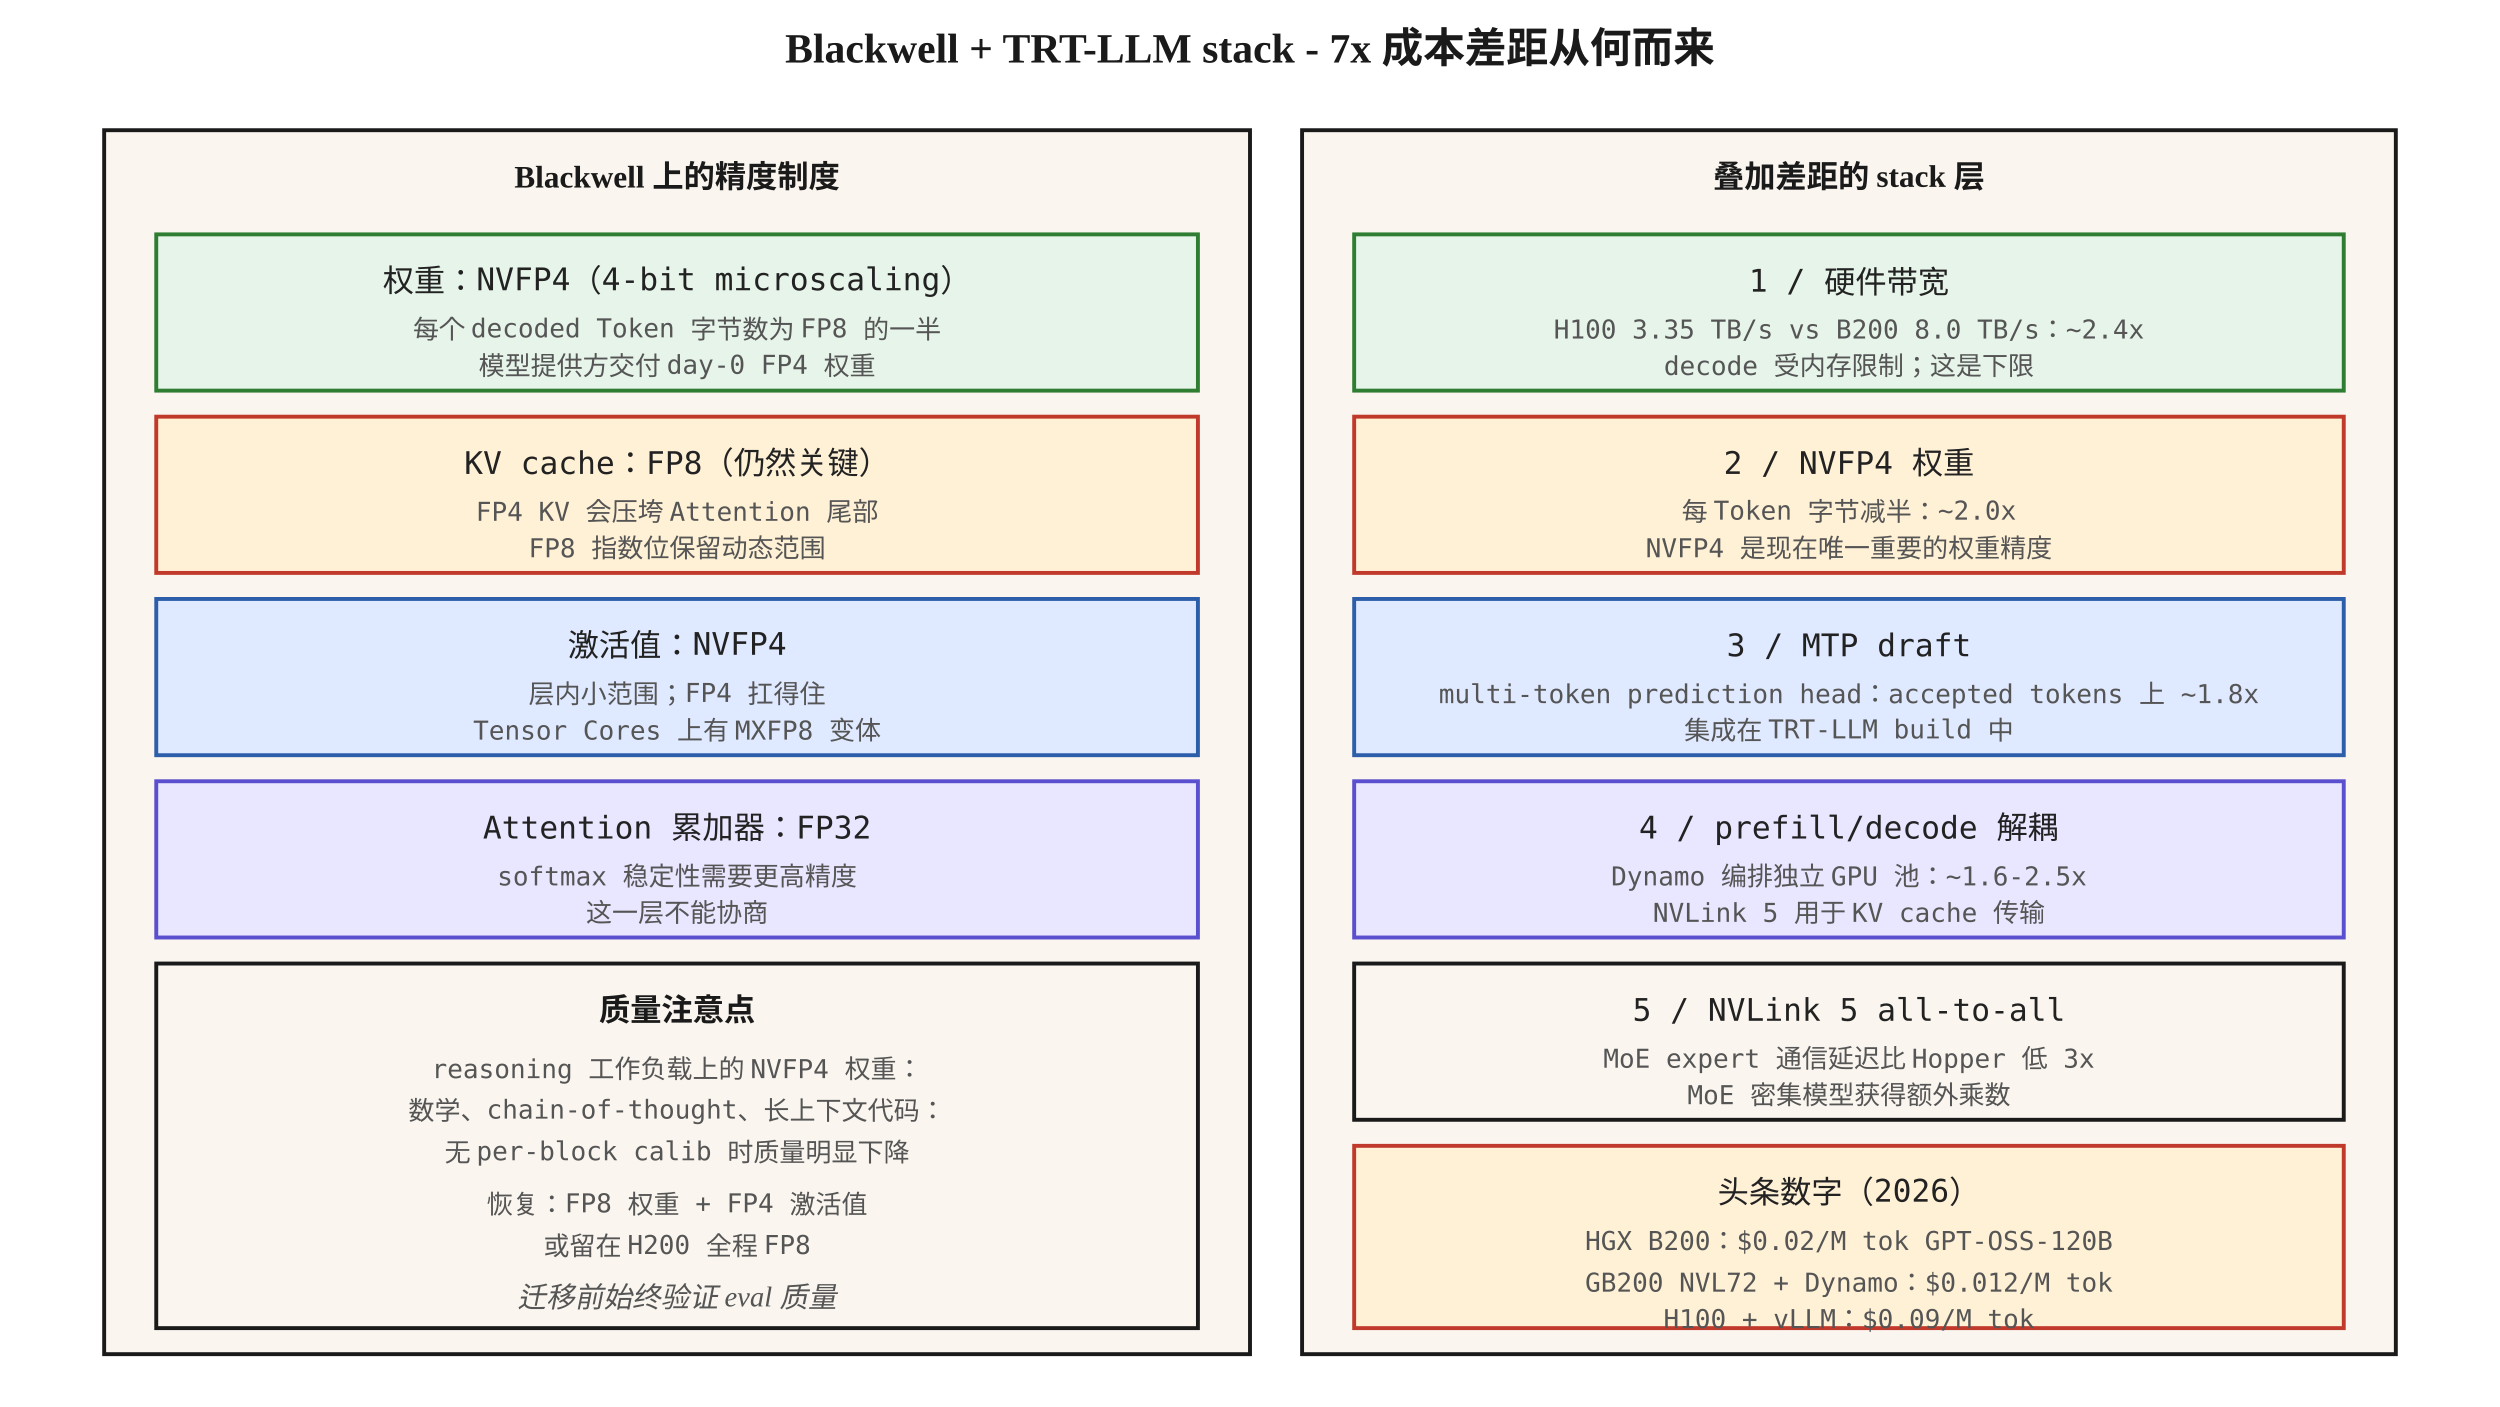
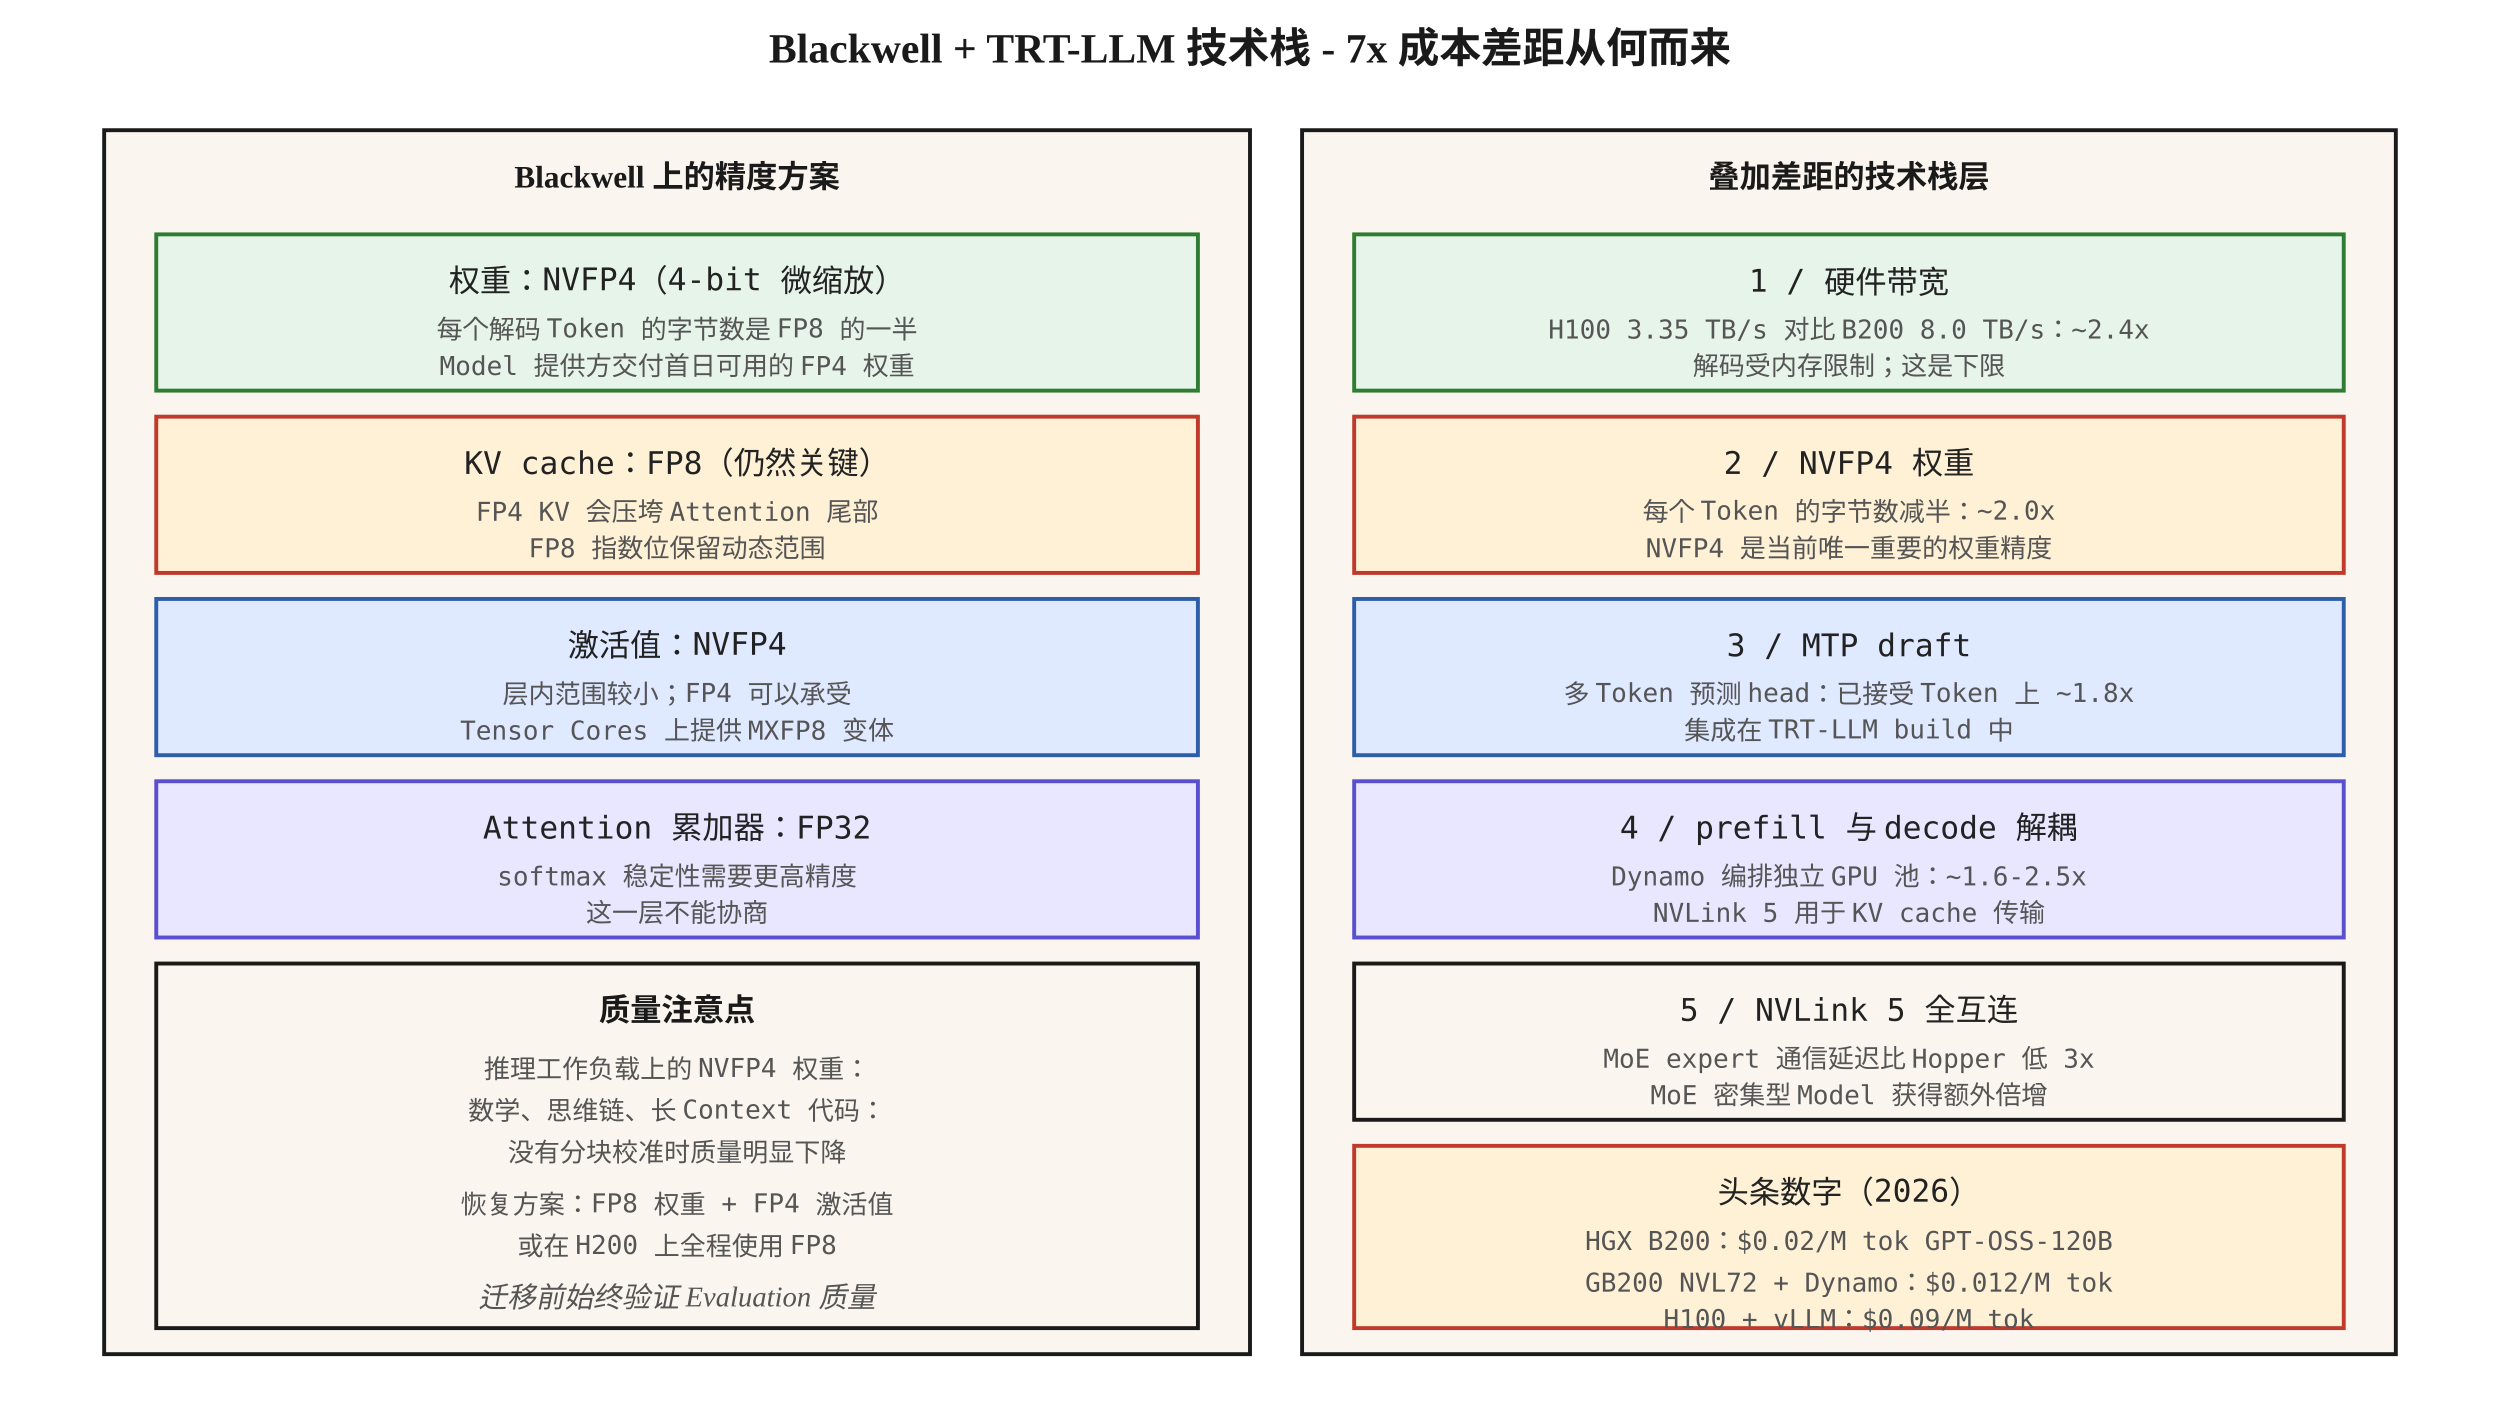
<svg xmlns="http://www.w3.org/2000/svg" viewBox="0 0 960 540" font-family="Georgia, 'Times New Roman', serif">
  <defs>
    <style>
      .box { fill: #faf6ef; stroke: #1a1a1a; stroke-width: 1.5; }
      .hot { fill: #fff1d6; stroke: #c0392b; stroke-width: 1.5; }
      .cool { fill: #e6f4ea; stroke: #2e7d32; stroke-width: 1.5; }
      .cold { fill: #dfe9ff; stroke: #2c5ea9; stroke-width: 1.5; }
      .dsk { fill: #e9e6ff; stroke: #5a4fcf; stroke-width: 1.5; }
      .title { font-size: 16px; font-weight: 700; fill: #1a1a1a; }
      .head { font-size: 12px; font-weight: 700; fill: #1a1a1a; }
      .step { font-size: 12px; font-family: 'Menlo', monospace; fill: #222; }
      .small { font-size: 10px; font-family: 'Menlo', monospace; fill: #555; }
      .caption { font-size: 11px; fill: #555; font-style: italic; }
    </style>
  </defs>
-   <text x="480" y="24" text-anchor="middle" class="title">Blackwell + TRT-LLM stack - 7x 成本差距从何而来</text>
+   <text x="480" y="24" text-anchor="middle" class="title">Blackwell + TRT-LLM 技术栈 - 7x 成本差距从何而来</text>
  <rect x="40" y="50" width="440" height="470" class="box" />
-   <text x="260" y="72" text-anchor="middle" class="head">Blackwell 上的精度制度</text>
+   <text x="260" y="72" text-anchor="middle" class="head">Blackwell 上的精度方案</text>
  <rect x="60" y="90" width="400" height="60" class="cool" />
-   <text x="260" y="112" text-anchor="middle" class="step">权重：NVFP4（4-bit microscaling）</text>
-   <text x="260" y="130" text-anchor="middle" class="small">每个 decoded Token 字节数为 FP8 的一半</text>
-   <text x="260" y="144" text-anchor="middle" class="small">模型提供方交付 day-0 FP4 权重</text>
+   <text x="260" y="112" text-anchor="middle" class="step">权重：NVFP4（4-bit 微缩放）</text>
+   <text x="260" y="130" text-anchor="middle" class="small">每个解码 Token 的字节数是 FP8 的一半</text>
+   <text x="260" y="144" text-anchor="middle" class="small">Model 提供方交付首日可用的 FP4 权重</text>
  <rect x="60" y="160" width="400" height="60" class="hot" />
  <text x="260" y="182" text-anchor="middle" class="step">KV cache：FP8（仍然关键）</text>
  <text x="260" y="200" text-anchor="middle" class="small">FP4 KV 会压垮 Attention 尾部</text>
  <text x="260" y="214" text-anchor="middle" class="small">FP8 指数位保留动态范围</text>
  <rect x="60" y="230" width="400" height="60" class="cold" />
  <text x="260" y="252" text-anchor="middle" class="step">激活值：NVFP4</text>
-   <text x="260" y="270" text-anchor="middle" class="small">层内小范围；FP4 扛得住</text>
-   <text x="260" y="284" text-anchor="middle" class="small">Tensor Cores 上有 MXFP8 变体</text>
+   <text x="260" y="270" text-anchor="middle" class="small">层内范围较小；FP4 可以承受</text>
+   <text x="260" y="284" text-anchor="middle" class="small">Tensor Cores 上提供 MXFP8 变体</text>
  <rect x="60" y="300" width="400" height="60" class="dsk" />
  <text x="260" y="322" text-anchor="middle" class="step">Attention 累加器：FP32</text>
  <text x="260" y="340" text-anchor="middle" class="small">softmax 稳定性需要更高精度</text>
  <text x="260" y="354" text-anchor="middle" class="small">这一层不能协商</text>
  <rect x="60" y="370" width="400" height="140" class="box" />
  <text x="260" y="392" text-anchor="middle" class="head">质量注意点</text>
-   <text x="260" y="414" text-anchor="middle" class="small">reasoning 工作负载上的 NVFP4 权重：</text>
-   <text x="260" y="430" text-anchor="middle" class="small">数学、chain-of-thought、长上下文代码：</text>
-   <text x="260" y="446" text-anchor="middle" class="small">无 per-block calib 时质量明显下降</text>
-   <text x="260" y="466" text-anchor="middle" class="small">恢复：FP8 权重 + FP4 激活值</text>
-   <text x="260" y="482" text-anchor="middle" class="small">或留在 H200 全程 FP8</text>
-   <text x="260" y="502" text-anchor="middle" class="caption">迁移前始终验证 eval 质量</text>
+   <text x="260" y="414" text-anchor="middle" class="small">推理工作负载上的 NVFP4 权重：</text>
+   <text x="260" y="430" text-anchor="middle" class="small">数学、思维链、长 Context 代码：</text>
+   <text x="260" y="446" text-anchor="middle" class="small">没有分块校准时质量明显下降</text>
+   <text x="260" y="466" text-anchor="middle" class="small">恢复方案：FP8 权重 + FP4 激活值</text>
+   <text x="260" y="482" text-anchor="middle" class="small">或在 H200 上全程使用 FP8</text>
+   <text x="260" y="502" text-anchor="middle" class="caption">迁移前始终验证 Evaluation 质量</text>
  <rect x="500" y="50" width="420" height="470" class="box" />
-   <text x="710" y="72" text-anchor="middle" class="head">叠加差距的 stack 层</text>
+   <text x="710" y="72" text-anchor="middle" class="head">叠加差距的技术栈层</text>
  <rect x="520" y="90" width="380" height="60" class="cool" />
  <text x="710" y="112" text-anchor="middle" class="step">1 / 硬件带宽</text>
-   <text x="710" y="130" text-anchor="middle" class="small">H100 3.35 TB/s vs B200 8.0 TB/s：~2.4x</text>
-   <text x="710" y="144" text-anchor="middle" class="small">decode 受内存限制；这是下限</text>
+   <text x="710" y="130" text-anchor="middle" class="small">H100 3.35 TB/s 对比 B200 8.0 TB/s：~2.4x</text>
+   <text x="710" y="144" text-anchor="middle" class="small">解码受内存限制；这是下限</text>
  <rect x="520" y="160" width="380" height="60" class="hot" />
  <text x="710" y="182" text-anchor="middle" class="step">2 / NVFP4 权重</text>
-   <text x="710" y="200" text-anchor="middle" class="small">每 Token 字节减半：~2.0x</text>
-   <text x="710" y="214" text-anchor="middle" class="small">NVFP4 是现在唯一重要的权重精度</text>
+   <text x="710" y="200" text-anchor="middle" class="small">每个 Token 的字节数减半：~2.0x</text>
+   <text x="710" y="214" text-anchor="middle" class="small">NVFP4 是当前唯一重要的权重精度</text>
  <rect x="520" y="230" width="380" height="60" class="cold" />
  <text x="710" y="252" text-anchor="middle" class="step">3 / MTP draft</text>
-   <text x="710" y="270" text-anchor="middle" class="small">multi-token prediction head：accepted tokens 上 ~1.8x</text>
+   <text x="710" y="270" text-anchor="middle" class="small">多 Token 预测 head：已接受 Token 上 ~1.8x</text>
  <text x="710" y="284" text-anchor="middle" class="small">集成在 TRT-LLM build 中</text>
  <rect x="520" y="300" width="380" height="60" class="dsk" />
-   <text x="710" y="322" text-anchor="middle" class="step">4 / prefill/decode 解耦</text>
+   <text x="710" y="322" text-anchor="middle" class="step">4 / prefill 与 decode 解耦</text>
  <text x="710" y="340" text-anchor="middle" class="small">Dynamo 编排独立 GPU 池：~1.6-2.5x</text>
  <text x="710" y="354" text-anchor="middle" class="small">NVLink 5 用于 KV cache 传输</text>
  <rect x="520" y="370" width="380" height="60" class="box" />
-   <text x="710" y="392" text-anchor="middle" class="step">5 / NVLink 5 all-to-all</text>
+   <text x="710" y="392" text-anchor="middle" class="step">5 / NVLink 5 全互连</text>
  <text x="710" y="410" text-anchor="middle" class="small">MoE expert 通信延迟比 Hopper 低 3x</text>
-   <text x="710" y="424" text-anchor="middle" class="small">MoE 密集模型获得额外乘数</text>
+   <text x="710" y="424" text-anchor="middle" class="small">MoE 密集型 Model 获得额外倍增</text>
  <rect x="520" y="440" width="380" height="70" class="hot" />
  <text x="710" y="462" text-anchor="middle" class="step">头条数字（2026）</text>
  <text x="710" y="480" text-anchor="middle" class="small">HGX B200：$0.02/M tok GPT-OSS-120B</text>
  <text x="710" y="496" text-anchor="middle" class="small">GB200 NVL72 + Dynamo：$0.012/M tok</text>
  <text x="710" y="510" text-anchor="middle" class="small">H100 + vLLM：$0.09/M tok</text>
</svg>
